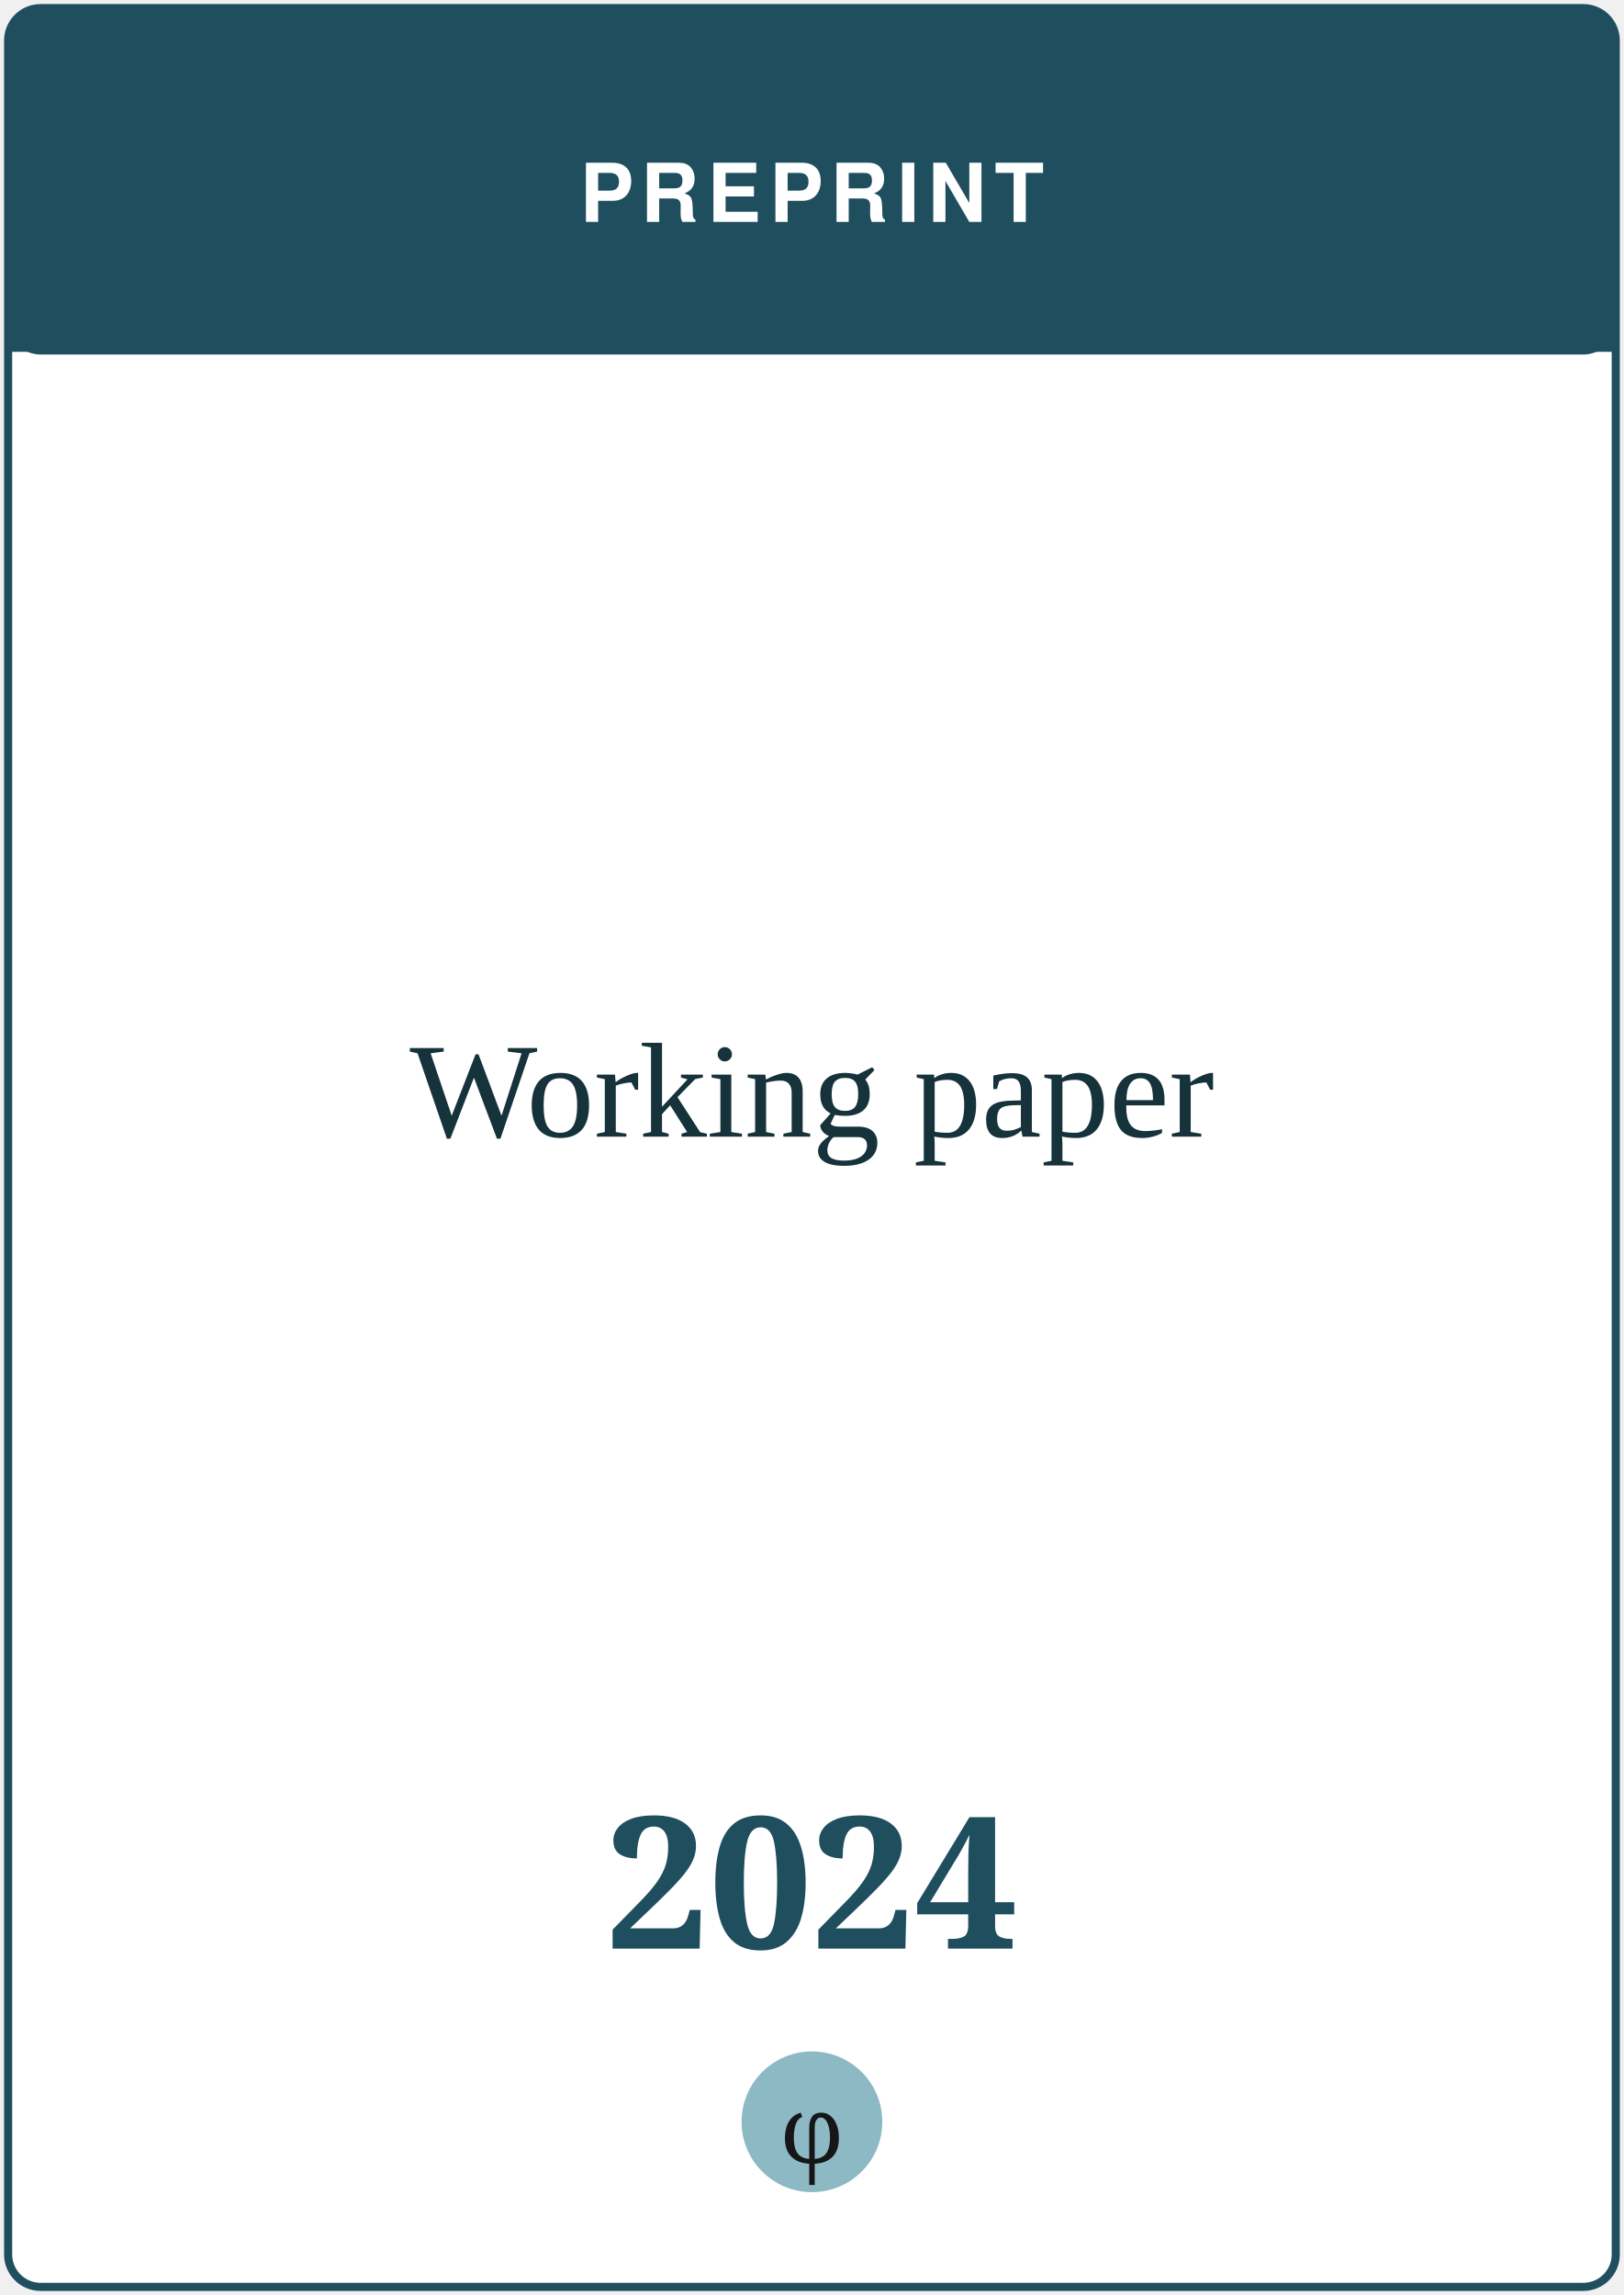
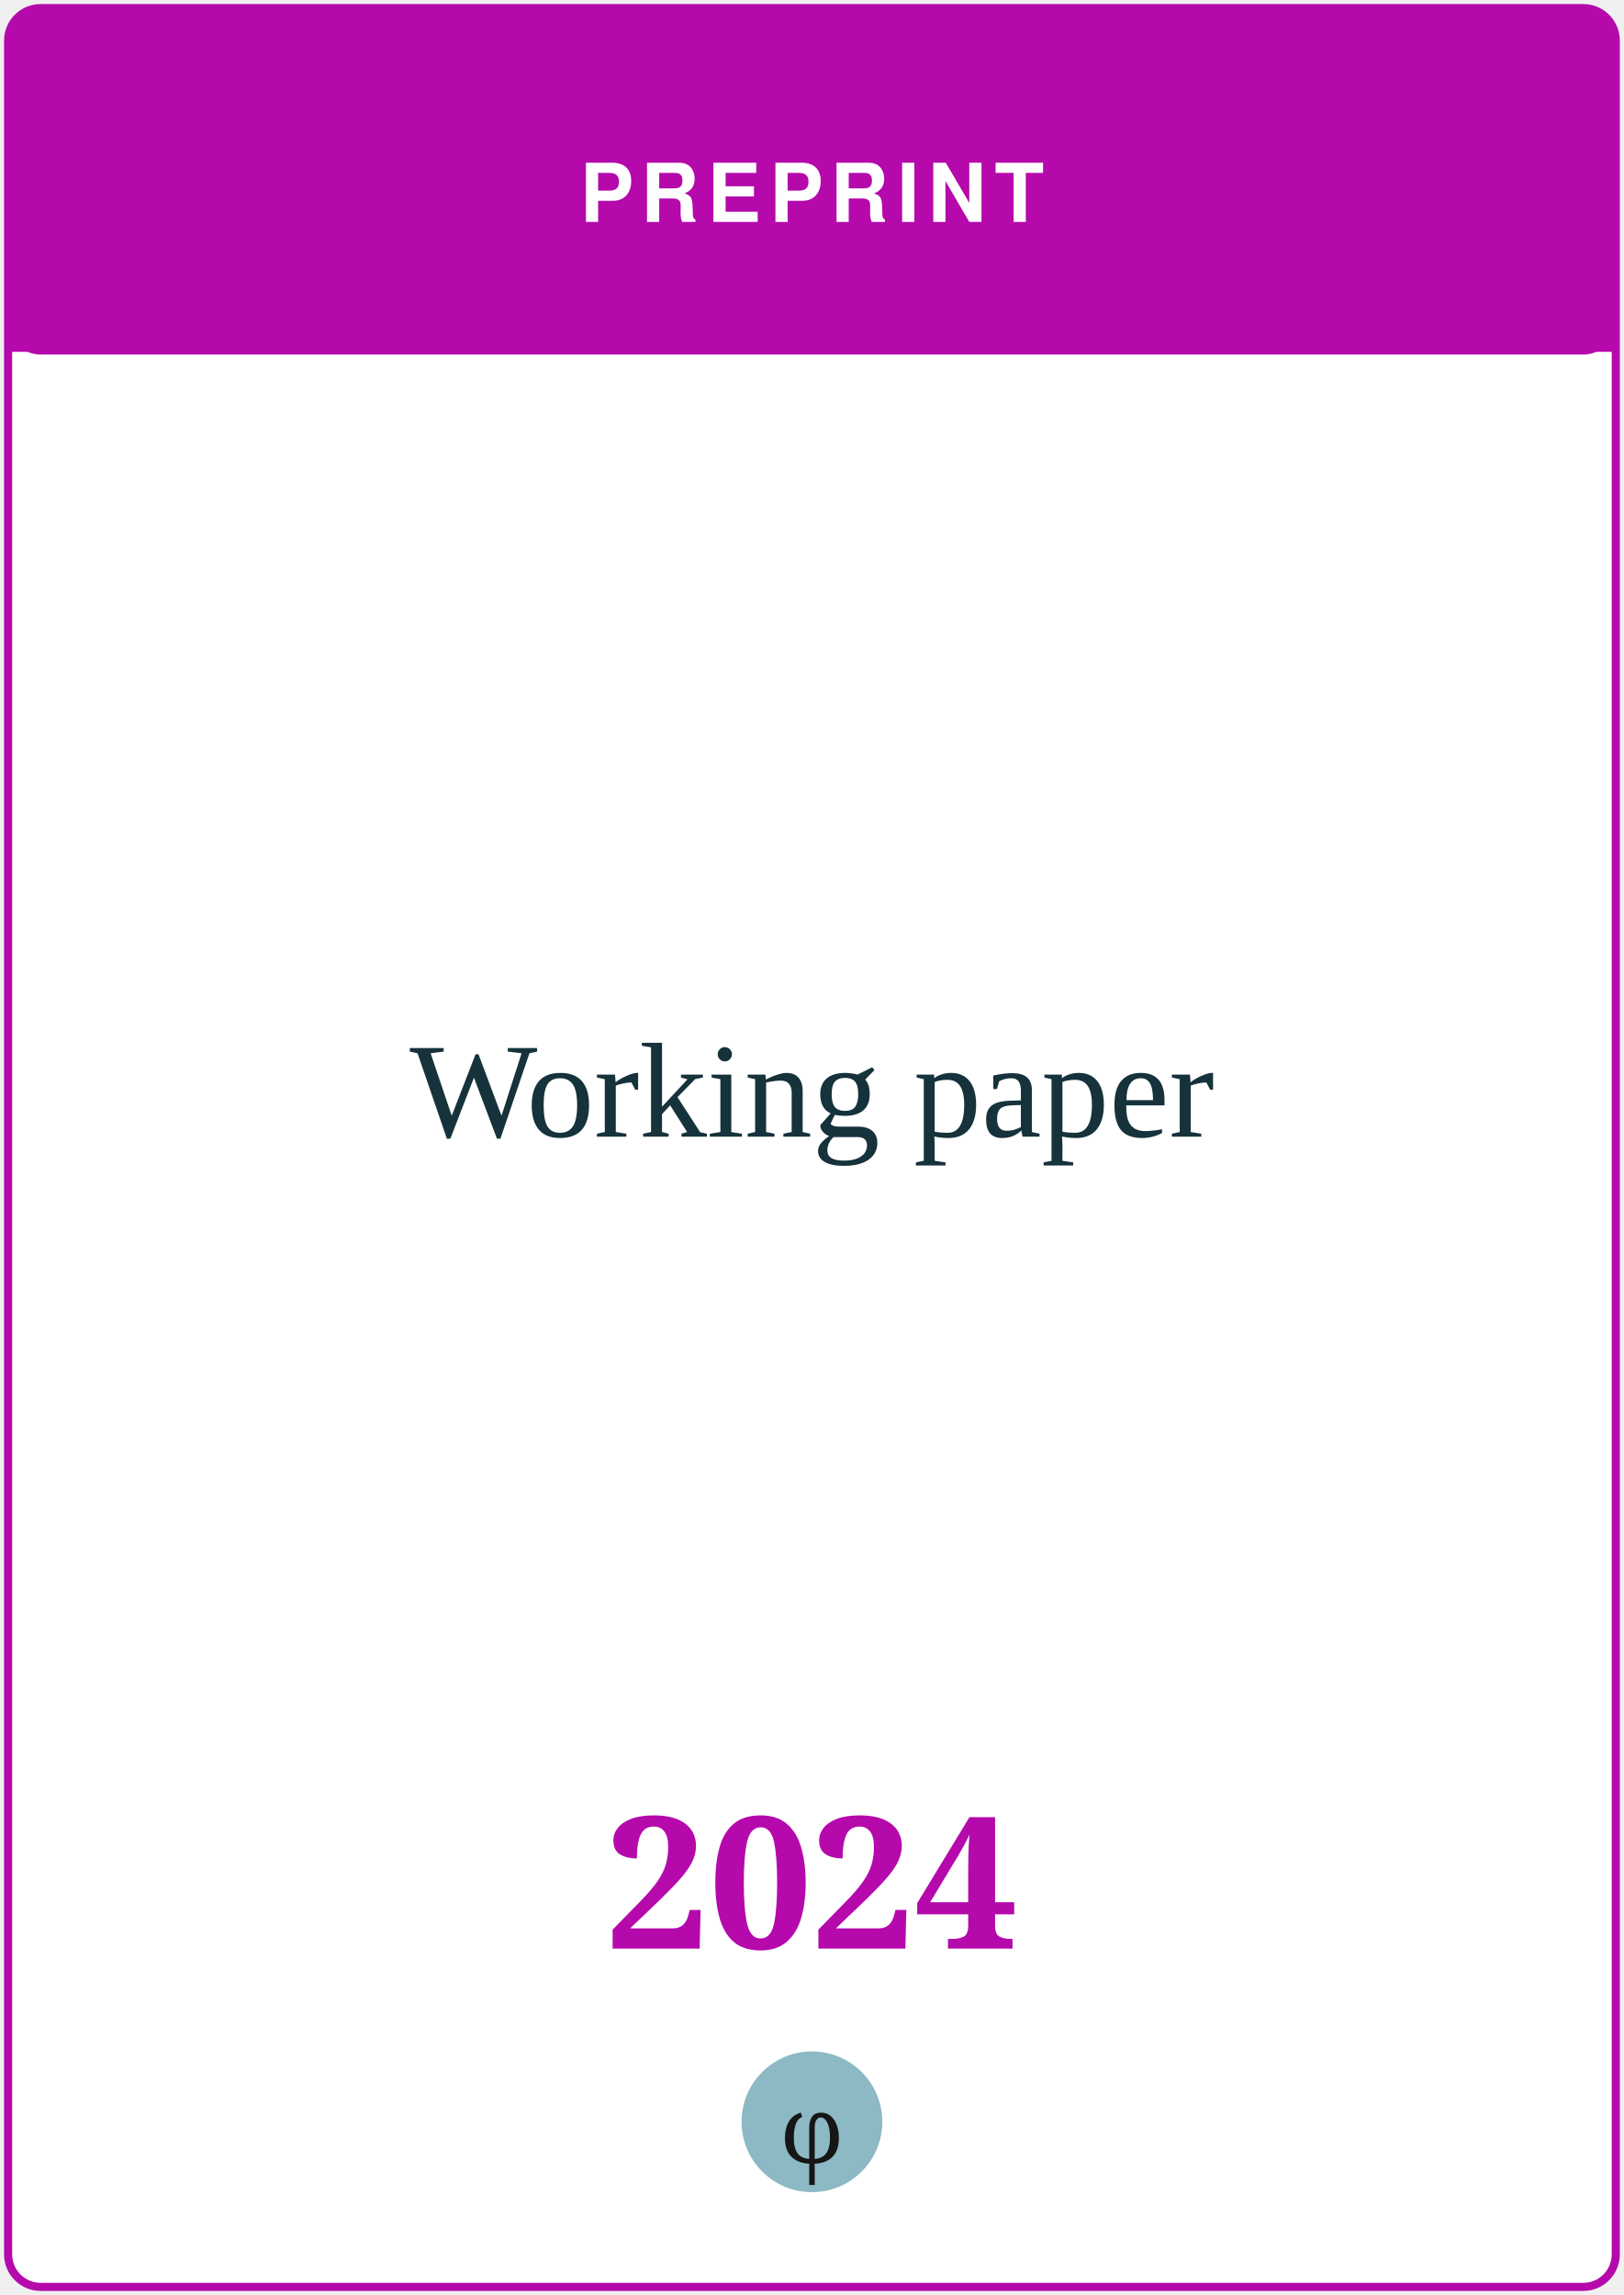
<svg xmlns="http://www.w3.org/2000/svg" viewBox="0 0 300 424" role="img" aria-label="Working paper">
-   <rect x="1.5" y="1.5" width="297" height="421" rx="6" fill="#ffffff" stroke="#1f4e5f" stroke-width="1.5" />
-   <rect x="1.5" y="1.5" width="297" height="64" rx="6" fill="#1f4e5f" />
-   <rect x="1.5" y="40" width="297" height="25" fill="#1f4e5f" />
+   <rect x="1.5" y="1.5" width="297" height="421" rx="6" fill="#ffffff" stroke="#b509ac" stroke-width="1.5" />
+   <rect x="1.5" y="1.5" width="297" height="64" rx="6" fill="#b509ac" />
+   <rect x="1.5" y="40" width="297" height="25" fill="#b509ac" />
  <text x="150" y="41" text-anchor="middle" font-family="Helvetica, Arial, sans-serif" font-weight="700" font-size="15" letter-spacing="1.5" fill="#ffffff">PREPRINT</text>
  <text x="150" y="210" text-anchor="middle" font-family="Georgia, 'Times New Roman', serif" font-size="25" fill="#16323b">Working paper</text>
-   <text x="150" y="360" text-anchor="middle" font-family="Georgia, serif" font-weight="700" font-size="34" fill="#1f4e5f">2024</text>
+   <text x="150" y="360" text-anchor="middle" font-family="Georgia, serif" font-weight="700" font-size="34" fill="#b509ac">2024</text>
  <circle cx="150" cy="392" r="13" fill="#8cb9c4" />
  <text x="150" y="393" text-anchor="middle" font-family="Georgia, serif" font-size="17" fill="#161616" dominant-baseline="central">φ</text>
</svg>
